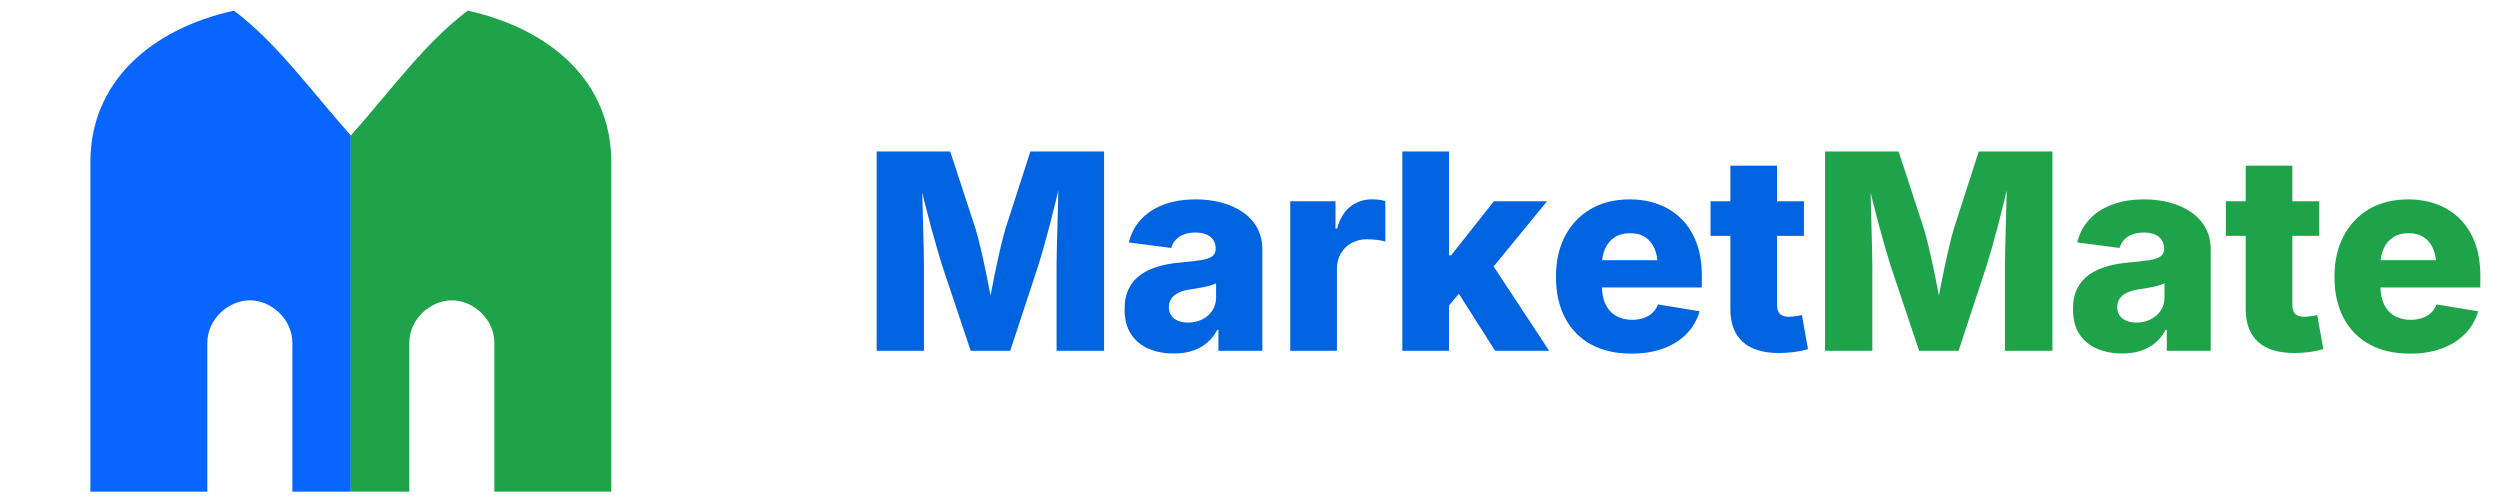
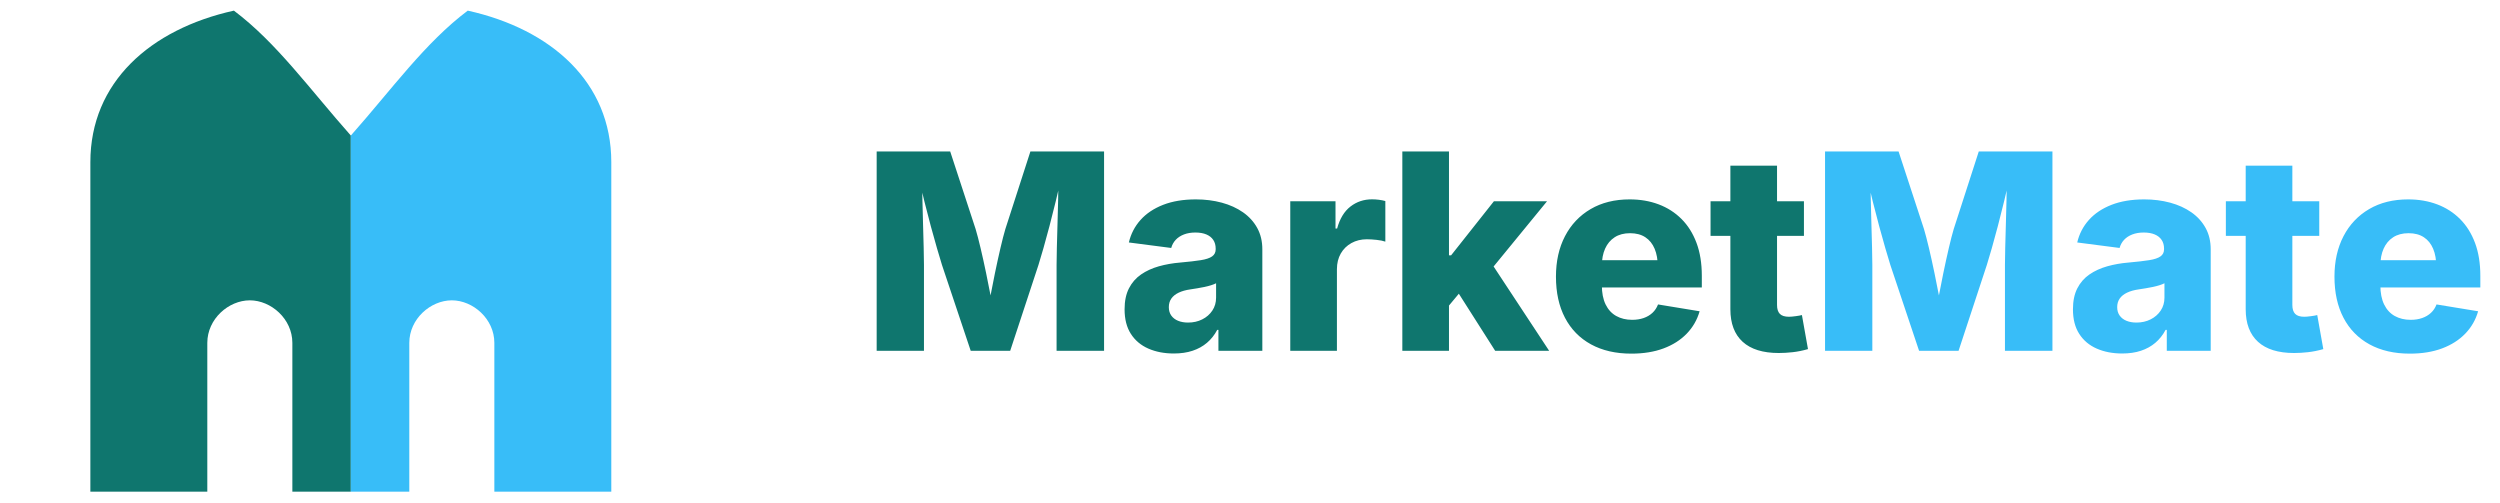
<svg xmlns="http://www.w3.org/2000/svg" width="1881.25" height="378" viewBox="-8 78 1881.25 378">
-   <path d="M60 448L60 200C60 140 105 100 168 86C200 110 225 145 256 180L256 448L212 448L212 336C212 318 196 304 180 304C164 304 148 318 148 336L148 448L60 448Z" fill="#0866FF" />
-   <path d="M256 180C287 145 312 110 344 86C407 100 452 140 452 200L452 448L364 448L364 336C364 318 348 304 332 304C316 304 300 318 300 336L300 448L256 448Z" fill="#1FA34A" />
-   <path d="M651.694 342.0V192.0H707.031L726.15 250.365Q727.765 255.753 729.847 264.523Q731.929 273.294 734.021 283.379Q736.113 293.464 737.901 302.849Q739.689 312.233 740.768 318.926H734.015Q735.118 312.306 736.868 302.945Q738.617 293.585 740.709 283.488Q742.801 273.39 744.857 264.583Q746.913 255.777 748.528 250.365L767.373 192.0H822.811V342.0H787.076V277.369Q787.076 272.356 787.28 264.465Q787.483 256.575 787.749 247.277Q788.015 237.979 788.242 228.556Q788.47 219.133 788.494 211.031H790.64Q788.756 219.967 786.428 229.536Q784.101 239.106 781.721 248.173Q779.341 257.239 777.174 264.804Q775.008 272.368 773.446 277.369L752.164 342.0H722.47L700.838 277.369Q699.275 272.392 697.095 264.864Q694.914 257.336 692.458 248.293Q690.001 239.251 687.624 229.657Q685.246 220.063 683.188 211.031H685.842Q685.89 218.964 686.118 228.338Q686.345 237.713 686.599 247.047Q686.852 256.381 687.068 264.332Q687.283 272.283 687.283 277.369V342.0Z M875.302 344.005Q864.554 344.005 856.152 340.323Q847.75 336.64 842.998 329.271Q838.247 321.902 838.247 310.752Q838.247 301.393 841.537 294.97Q844.826 288.548 850.645 284.539Q856.464 280.53 864.024 278.398Q871.585 276.266 880.126 275.565Q889.734 274.715 895.579 273.781Q901.424 272.847 904.112 270.944Q906.8 269.042 906.8 265.603V265.152Q906.8 261.242 904.985 258.54Q903.171 255.838 899.773 254.406Q896.374 252.975 891.506 252.975Q886.665 252.975 882.917 254.42Q879.168 255.866 876.741 258.455Q874.315 261.044 873.345 264.588L841.468 260.456Q843.731 250.8 850.239 243.52Q856.746 236.239 867.25 232.14Q877.754 228.04 891.844 228.04Q902.302 228.04 911.413 230.509Q920.523 232.977 927.371 237.769Q934.219 242.561 938.062 249.546Q941.906 256.53 941.906 265.587V342.0H908.861V326.239H907.959Q904.899 332.001 900.25 335.95Q895.601 339.898 889.392 341.952Q883.182 344.005 875.302 344.005ZM885.997 320.73Q891.933 320.73 896.698 318.334Q901.464 315.938 904.285 311.712Q907.106 307.486 907.106 301.941V291.157Q905.616 291.93 903.345 292.643Q901.073 293.356 898.357 293.932Q895.641 294.507 892.921 294.946Q890.201 295.385 887.737 295.764Q882.57 296.493 878.948 298.226Q875.326 299.96 873.433 302.664Q871.541 305.368 871.541 309.133Q871.541 312.906 873.413 315.493Q875.286 318.08 878.531 319.405Q881.777 320.73 885.997 320.73Z M962.927 342.0V229.45H996.97V249.979H998.178Q1001.222 238.82 1008.231 233.406Q1015.24 227.992 1024.465 227.992Q1026.938 227.992 1029.591 228.322Q1032.245 228.652 1034.468 229.289V259.828Q1031.979 258.938 1027.878 258.497Q1023.777 258.057 1020.535 258.057Q1014.088 258.057 1008.958 260.893Q1003.828 263.73 1000.93 268.778Q998.033 273.826 998.033 280.559V342.0Z M1078.881 312.089V270.129H1083.963L1116.169 229.45H1156.14L1108.913 287.114H1099.708ZM1047.254 342.0V192.0H1082.36V342.0ZM1117.128 342.0 1087.2 294.967 1110.339 270.016 1157.751 342.0Z M1219.584 344.11Q1201.974 344.11 1189.227 337.13Q1176.481 330.149 1169.667 317.162Q1162.854 304.176 1162.854 286.172Q1162.854 268.78 1169.669 255.707Q1176.485 242.634 1188.944 235.337Q1201.403 228.04 1218.311 228.04Q1230.179 228.04 1240.111 231.775Q1250.043 235.51 1257.332 242.793Q1264.62 250.075 1268.619 260.771Q1272.618 271.466 1272.618 285.463V294.314H1175.289V273.809H1255.89L1239.476 278.682Q1239.476 270.821 1237.113 265.198Q1234.749 259.575 1230.122 256.528Q1225.495 253.482 1218.617 253.482Q1211.74 253.482 1207.016 256.552Q1202.293 259.623 1199.844 265.101Q1197.396 270.58 1197.396 277.981V292.663Q1197.396 301.321 1200.233 307.121Q1203.07 312.922 1208.232 315.795Q1213.395 318.668 1220.22 318.668Q1224.952 318.668 1228.819 317.329Q1232.687 315.99 1235.466 313.415Q1238.244 310.84 1239.67 307.091L1270.958 312.229Q1268.188 321.91 1261.258 329.08Q1254.328 336.25 1243.815 340.18Q1233.303 344.11 1219.584 344.11Z M1349.463 229.45V255.512H1279.186V229.45ZM1294.11 202.671H1329.216V307.526Q1329.216 312.016 1331.33 314.188Q1333.444 316.361 1338.22 316.361Q1340.008 316.361 1343.288 315.92Q1346.568 315.479 1347.941 315.076L1352.507 340.707Q1346.551 342.403 1341.027 343.021Q1335.502 343.639 1330.525 343.639Q1312.637 343.639 1303.373 335.211Q1294.11 326.783 1294.11 310.695Z" fill="#0064E0" />
-   <path d="M1365.342 342.0V192.0H1420.679L1439.798 250.365Q1441.413 255.753 1443.495 264.523Q1445.577 273.294 1447.669 283.379Q1449.76 293.464 1451.548 302.849Q1453.336 312.233 1454.416 318.926H1447.662Q1448.766 312.306 1450.515 302.945Q1452.265 293.585 1454.357 283.488Q1456.449 273.39 1458.505 264.583Q1460.56 255.777 1462.175 250.365L1481.021 192.0H1536.459V342.0H1500.724V277.369Q1500.724 272.356 1500.927 264.465Q1501.131 256.575 1501.397 247.277Q1501.662 237.979 1501.89 228.556Q1502.117 219.133 1502.142 211.031H1504.288Q1502.403 219.967 1500.076 229.536Q1497.748 239.106 1495.368 248.173Q1492.989 257.239 1490.822 264.804Q1488.656 272.368 1487.093 277.369L1465.812 342.0H1436.117L1414.485 277.369Q1412.923 272.392 1410.742 264.864Q1408.562 257.336 1406.105 248.293Q1403.649 239.251 1401.271 229.657Q1398.893 220.063 1396.836 211.031H1399.489Q1399.538 218.964 1399.765 228.338Q1399.993 237.713 1400.246 247.047Q1400.5 256.381 1400.716 264.332Q1400.931 272.283 1400.931 277.369V342.0Z M1588.949 344.005Q1578.202 344.005 1569.8 340.323Q1561.398 336.64 1556.646 329.271Q1551.894 321.902 1551.894 310.752Q1551.894 301.393 1555.184 294.97Q1558.474 288.548 1564.293 284.539Q1570.112 280.53 1577.672 278.398Q1585.232 276.266 1593.773 275.565Q1603.381 274.715 1609.226 273.781Q1615.071 272.847 1617.759 270.944Q1620.447 269.042 1620.447 265.603V265.152Q1620.447 261.242 1618.633 258.54Q1616.819 255.838 1613.42 254.406Q1610.022 252.975 1605.153 252.975Q1600.313 252.975 1596.564 254.42Q1592.815 255.866 1590.389 258.455Q1587.963 261.044 1586.992 264.588L1555.116 260.456Q1557.379 250.8 1563.886 243.52Q1570.394 236.239 1580.898 232.14Q1591.402 228.04 1605.492 228.04Q1615.949 228.04 1625.06 230.509Q1634.171 232.977 1641.019 237.769Q1647.866 242.561 1651.71 249.546Q1655.553 256.53 1655.553 265.587V342.0H1622.509V326.239H1621.607Q1618.547 332.001 1613.898 335.95Q1609.249 339.898 1603.039 341.952Q1596.83 344.005 1588.949 344.005ZM1599.645 320.73Q1605.58 320.73 1610.346 318.334Q1615.112 315.938 1617.932 311.712Q1620.753 307.486 1620.753 301.941V291.157Q1619.263 291.93 1616.992 292.643Q1614.721 293.356 1612.005 293.932Q1609.289 294.507 1606.569 294.946Q1603.849 295.385 1601.384 295.764Q1596.218 296.493 1592.596 298.226Q1588.974 299.96 1587.081 302.664Q1585.188 305.368 1585.188 309.133Q1585.188 312.906 1587.061 315.493Q1588.933 318.08 1592.179 319.405Q1595.425 320.73 1599.645 320.73Z M1737.243 229.45V255.512H1666.966V229.45ZM1681.89 202.671H1716.996V307.526Q1716.996 312.016 1719.11 314.188Q1721.224 316.361 1726 316.361Q1727.788 316.361 1731.068 315.92Q1734.348 315.479 1735.721 315.076L1740.287 340.707Q1734.332 342.403 1728.807 343.021Q1723.282 343.639 1718.305 343.639Q1700.417 343.639 1691.154 335.211Q1681.89 326.783 1681.89 310.695Z M1805.414 344.11Q1787.805 344.11 1775.058 337.13Q1762.311 330.149 1755.498 317.162Q1748.684 304.176 1748.684 286.172Q1748.684 268.78 1755.5 255.707Q1762.315 242.634 1774.774 235.337Q1787.233 228.04 1804.142 228.04Q1816.009 228.04 1825.941 231.775Q1835.874 235.51 1843.162 242.793Q1850.451 250.075 1854.449 260.771Q1858.448 271.466 1858.448 285.463V294.314H1761.119V273.809H1841.72L1825.307 278.682Q1825.307 270.821 1822.943 265.198Q1820.579 259.575 1815.953 256.528Q1811.326 253.482 1804.448 253.482Q1797.57 253.482 1792.847 256.552Q1788.123 259.623 1785.675 265.101Q1783.227 270.58 1783.227 277.981V292.663Q1783.227 301.321 1786.064 307.121Q1788.9 312.922 1794.063 315.795Q1799.225 318.668 1806.051 318.668Q1810.782 318.668 1814.65 317.329Q1818.518 315.99 1821.296 313.415Q1824.075 310.84 1825.5 307.091L1856.789 312.229Q1854.019 321.91 1847.088 329.08Q1840.158 336.25 1829.646 340.18Q1819.134 344.11 1805.414 344.11Z" fill="#1FA34A" />
+   <path d="M60 448L60 200C60 140 105 100 168 86C200 110 225 145 256 180L256 448L212 448L212 336C212 318 196 304 180 304C164 304 148 318 148 336L148 448L60 448Z" fill="#0F766E" />
+   <path d="M256 180C287 145 312 110 344 86C407 100 452 140 452 200L452 448L364 448L364 336C364 318 348 304 332 304C316 304 300 318 300 336L300 448L256 448Z" fill="#38BDF8" />
+   <path d="M651.694 342.0V192.0H707.031L726.15 250.365Q727.765 255.753 729.847 264.523Q731.929 273.294 734.021 283.379Q736.113 293.464 737.901 302.849Q739.689 312.233 740.768 318.926H734.015Q735.118 312.306 736.868 302.945Q738.617 293.585 740.709 283.488Q742.801 273.39 744.857 264.583Q746.913 255.777 748.528 250.365L767.373 192.0H822.811V342.0H787.076V277.369Q787.076 272.356 787.28 264.465Q787.483 256.575 787.749 247.277Q788.015 237.979 788.242 228.556Q788.47 219.133 788.494 211.031H790.64Q788.756 219.967 786.428 229.536Q784.101 239.106 781.721 248.173Q779.341 257.239 777.174 264.804Q775.008 272.368 773.446 277.369L752.164 342.0H722.47L700.838 277.369Q699.275 272.392 697.095 264.864Q694.914 257.336 692.458 248.293Q690.001 239.251 687.624 229.657Q685.246 220.063 683.188 211.031H685.842Q685.89 218.964 686.118 228.338Q686.345 237.713 686.599 247.047Q686.852 256.381 687.068 264.332Q687.283 272.283 687.283 277.369V342.0Z M875.302 344.005Q864.554 344.005 856.152 340.323Q847.75 336.64 842.998 329.271Q838.247 321.902 838.247 310.752Q838.247 301.393 841.537 294.97Q844.826 288.548 850.645 284.539Q856.464 280.53 864.024 278.398Q871.585 276.266 880.126 275.565Q889.734 274.715 895.579 273.781Q901.424 272.847 904.112 270.944Q906.8 269.042 906.8 265.603V265.152Q906.8 261.242 904.985 258.54Q903.171 255.838 899.773 254.406Q896.374 252.975 891.506 252.975Q886.665 252.975 882.917 254.42Q879.168 255.866 876.741 258.455Q874.315 261.044 873.345 264.588L841.468 260.456Q843.731 250.8 850.239 243.52Q856.746 236.239 867.25 232.14Q877.754 228.04 891.844 228.04Q902.302 228.04 911.413 230.509Q920.523 232.977 927.371 237.769Q934.219 242.561 938.062 249.546Q941.906 256.53 941.906 265.587V342.0H908.861V326.239H907.959Q904.899 332.001 900.25 335.95Q895.601 339.898 889.392 341.952Q883.182 344.005 875.302 344.005ZM885.997 320.73Q891.933 320.73 896.698 318.334Q901.464 315.938 904.285 311.712Q907.106 307.486 907.106 301.941V291.157Q905.616 291.93 903.345 292.643Q901.073 293.356 898.357 293.932Q895.641 294.507 892.921 294.946Q890.201 295.385 887.737 295.764Q882.57 296.493 878.948 298.226Q875.326 299.96 873.433 302.664Q871.541 305.368 871.541 309.133Q871.541 312.906 873.413 315.493Q875.286 318.08 878.531 319.405Q881.777 320.73 885.997 320.73Z M962.927 342.0V229.45H996.97V249.979H998.178Q1001.222 238.82 1008.231 233.406Q1015.24 227.992 1024.465 227.992Q1026.938 227.992 1029.591 228.322Q1032.245 228.652 1034.468 229.289V259.828Q1031.979 258.938 1027.878 258.497Q1023.777 258.057 1020.535 258.057Q1014.088 258.057 1008.958 260.893Q1003.828 263.73 1000.93 268.778Q998.033 273.826 998.033 280.559V342.0Z M1078.881 312.089V270.129H1083.963L1116.169 229.45H1156.14L1108.913 287.114H1099.708ZM1047.254 342.0V192.0H1082.36V342.0ZM1117.128 342.0 1087.2 294.967 1110.339 270.016 1157.751 342.0Z M1219.584 344.11Q1201.974 344.11 1189.227 337.13Q1176.481 330.149 1169.667 317.162Q1162.854 304.176 1162.854 286.172Q1162.854 268.78 1169.669 255.707Q1176.485 242.634 1188.944 235.337Q1201.403 228.04 1218.311 228.04Q1230.179 228.04 1240.111 231.775Q1250.043 235.51 1257.332 242.793Q1264.62 250.075 1268.619 260.771Q1272.618 271.466 1272.618 285.463V294.314H1175.289V273.809H1255.89L1239.476 278.682Q1239.476 270.821 1237.113 265.198Q1234.749 259.575 1230.122 256.528Q1225.495 253.482 1218.617 253.482Q1211.74 253.482 1207.016 256.552Q1202.293 259.623 1199.844 265.101Q1197.396 270.58 1197.396 277.981V292.663Q1197.396 301.321 1200.233 307.121Q1203.07 312.922 1208.232 315.795Q1213.395 318.668 1220.22 318.668Q1224.952 318.668 1228.819 317.329Q1232.687 315.99 1235.466 313.415Q1238.244 310.84 1239.67 307.091L1270.958 312.229Q1268.188 321.91 1261.258 329.08Q1254.328 336.25 1243.815 340.18Q1233.303 344.11 1219.584 344.11Z M1349.463 229.45V255.512H1279.186V229.45ZM1294.11 202.671H1329.216V307.526Q1329.216 312.016 1331.33 314.188Q1333.444 316.361 1338.22 316.361Q1340.008 316.361 1343.288 315.92Q1346.568 315.479 1347.941 315.076L1352.507 340.707Q1346.551 342.403 1341.027 343.021Q1335.502 343.639 1330.525 343.639Q1312.637 343.639 1303.373 335.211Q1294.11 326.783 1294.11 310.695Z" fill="#0F766E" />
+   <path d="M1365.342 342.0V192.0H1420.679L1439.798 250.365Q1441.413 255.753 1443.495 264.523Q1445.577 273.294 1447.669 283.379Q1449.76 293.464 1451.548 302.849Q1453.336 312.233 1454.416 318.926H1447.662Q1448.766 312.306 1450.515 302.945Q1452.265 293.585 1454.357 283.488Q1456.449 273.39 1458.505 264.583Q1460.56 255.777 1462.175 250.365L1481.021 192.0H1536.459V342.0H1500.724V277.369Q1500.724 272.356 1500.927 264.465Q1501.131 256.575 1501.397 247.277Q1501.662 237.979 1501.89 228.556Q1502.117 219.133 1502.142 211.031H1504.288Q1502.403 219.967 1500.076 229.536Q1497.748 239.106 1495.368 248.173Q1492.989 257.239 1490.822 264.804Q1488.656 272.368 1487.093 277.369L1465.812 342.0H1436.117L1414.485 277.369Q1412.923 272.392 1410.742 264.864Q1408.562 257.336 1406.105 248.293Q1403.649 239.251 1401.271 229.657Q1398.893 220.063 1396.836 211.031H1399.489Q1399.538 218.964 1399.765 228.338Q1399.993 237.713 1400.246 247.047Q1400.5 256.381 1400.716 264.332Q1400.931 272.283 1400.931 277.369V342.0Z M1588.949 344.005Q1578.202 344.005 1569.8 340.323Q1561.398 336.64 1556.646 329.271Q1551.894 321.902 1551.894 310.752Q1551.894 301.393 1555.184 294.97Q1558.474 288.548 1564.293 284.539Q1570.112 280.53 1577.672 278.398Q1585.232 276.266 1593.773 275.565Q1603.381 274.715 1609.226 273.781Q1615.071 272.847 1617.759 270.944Q1620.447 269.042 1620.447 265.603V265.152Q1620.447 261.242 1618.633 258.54Q1616.819 255.838 1613.42 254.406Q1610.022 252.975 1605.153 252.975Q1600.313 252.975 1596.564 254.42Q1592.815 255.866 1590.389 258.455Q1587.963 261.044 1586.992 264.588L1555.116 260.456Q1557.379 250.8 1563.886 243.52Q1570.394 236.239 1580.898 232.14Q1591.402 228.04 1605.492 228.04Q1615.949 228.04 1625.06 230.509Q1634.171 232.977 1641.019 237.769Q1647.866 242.561 1651.71 249.546Q1655.553 256.53 1655.553 265.587V342.0H1622.509V326.239H1621.607Q1618.547 332.001 1613.898 335.95Q1609.249 339.898 1603.039 341.952Q1596.83 344.005 1588.949 344.005ZM1599.645 320.73Q1605.58 320.73 1610.346 318.334Q1615.112 315.938 1617.932 311.712Q1620.753 307.486 1620.753 301.941V291.157Q1619.263 291.93 1616.992 292.643Q1614.721 293.356 1612.005 293.932Q1609.289 294.507 1606.569 294.946Q1603.849 295.385 1601.384 295.764Q1596.218 296.493 1592.596 298.226Q1588.974 299.96 1587.081 302.664Q1585.188 305.368 1585.188 309.133Q1585.188 312.906 1587.061 315.493Q1588.933 318.08 1592.179 319.405Q1595.425 320.73 1599.645 320.73Z M1737.243 229.45V255.512H1666.966V229.45ZM1681.89 202.671H1716.996V307.526Q1716.996 312.016 1719.11 314.188Q1721.224 316.361 1726 316.361Q1727.788 316.361 1731.068 315.92Q1734.348 315.479 1735.721 315.076L1740.287 340.707Q1734.332 342.403 1728.807 343.021Q1723.282 343.639 1718.305 343.639Q1700.417 343.639 1691.154 335.211Q1681.89 326.783 1681.89 310.695Z M1805.414 344.11Q1787.805 344.11 1775.058 337.13Q1762.311 330.149 1755.498 317.162Q1748.684 304.176 1748.684 286.172Q1748.684 268.78 1755.5 255.707Q1762.315 242.634 1774.774 235.337Q1787.233 228.04 1804.142 228.04Q1816.009 228.04 1825.941 231.775Q1835.874 235.51 1843.162 242.793Q1850.451 250.075 1854.449 260.771Q1858.448 271.466 1858.448 285.463V294.314H1761.119V273.809H1841.72L1825.307 278.682Q1825.307 270.821 1822.943 265.198Q1820.579 259.575 1815.953 256.528Q1811.326 253.482 1804.448 253.482Q1797.57 253.482 1792.847 256.552Q1788.123 259.623 1785.675 265.101Q1783.227 270.58 1783.227 277.981V292.663Q1783.227 301.321 1786.064 307.121Q1788.9 312.922 1794.063 315.795Q1799.225 318.668 1806.051 318.668Q1810.782 318.668 1814.65 317.329Q1818.518 315.99 1821.296 313.415Q1824.075 310.84 1825.5 307.091L1856.789 312.229Q1854.019 321.91 1847.088 329.08Q1840.158 336.25 1829.646 340.18Q1819.134 344.11 1805.414 344.11Z" fill="#38BDF8" />
</svg>
